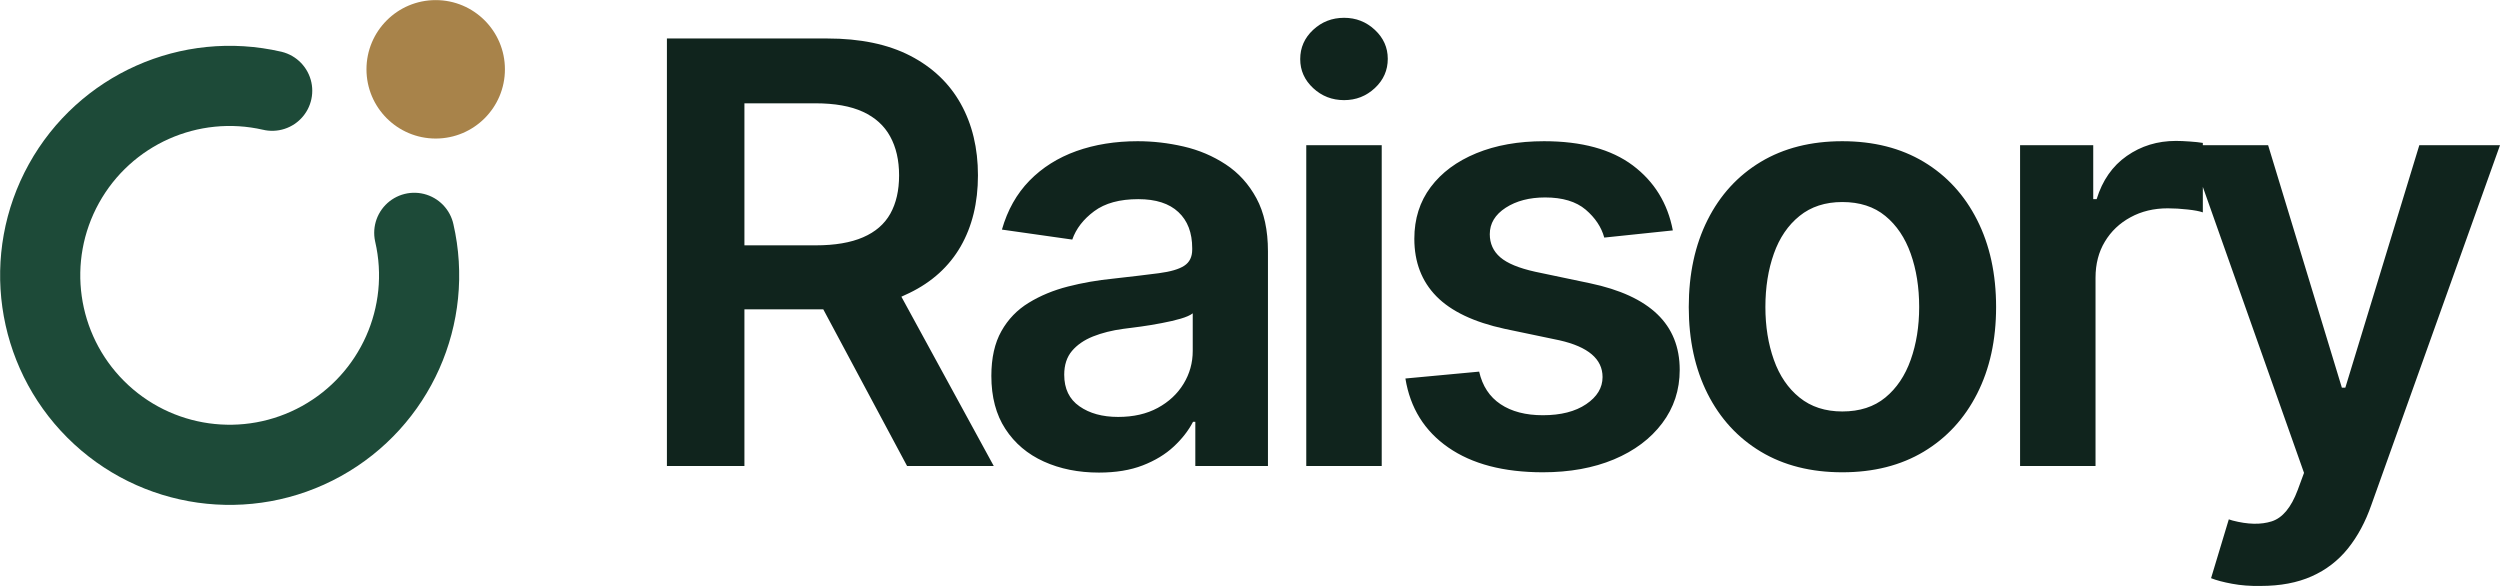
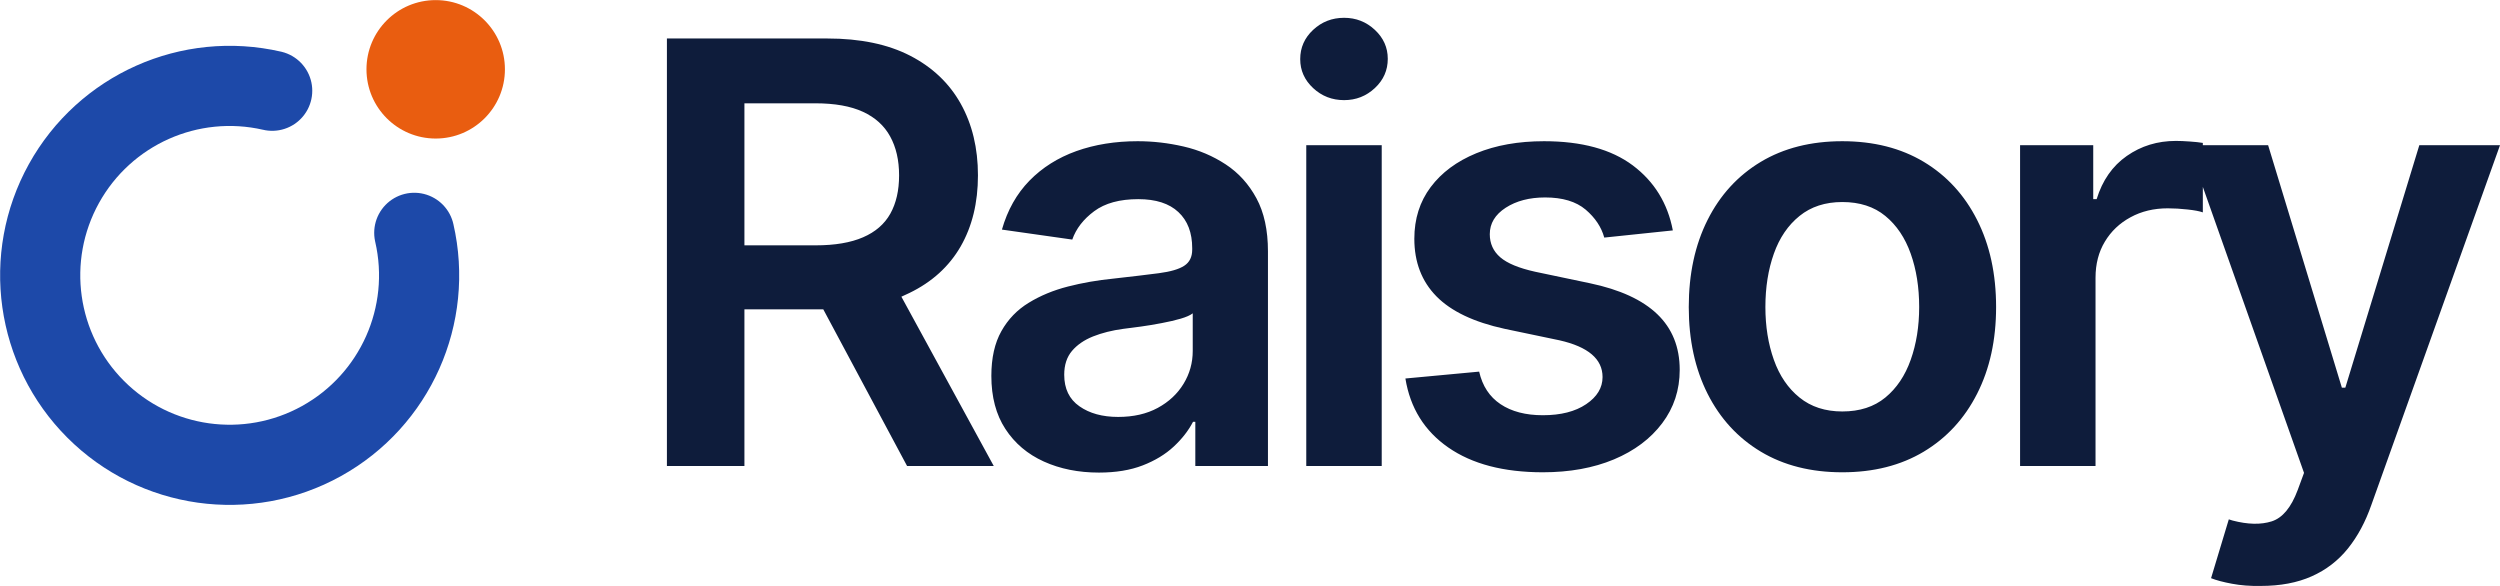
<svg xmlns="http://www.w3.org/2000/svg" viewBox="0 -79.3 425.43 99.71" role="img" aria-label="Raisory">
  <g transform="translate(-16.55 -95.85) scale(2.48)">
-     <path d="M35.1 22.65A13 13 0 1 1 25.35 12.9" fill="none" stroke="#1D4A38" stroke-width="5.5" stroke-linecap="round" />
-     <circle cx="36.57" cy="11.43" r="4.75" fill="#A8834A" />
+     <path d="M35.1 22.65A13 13 0 1 1 25.35 12.9" fill="none" stroke="#1D49A9" stroke-width="5.5" stroke-linecap="round" />
+     <circle cx="36.57" cy="11.43" r="4.75" fill="#E95D10" />
  </g>
-   <path transform="translate(108.22 0)" d="M18.46 0L5.27 0L5.27-72.75L32.57-72.75Q40.97-72.75 46.66-69.820Q52.34-66.89 55.27-61.65Q58.20-56.40 58.20-49.46L58.20-49.46Q58.20-42.48 55.25-37.35Q52.29-32.23 46.53-29.44L46.53-29.44Q45.85-29.10 45.17-28.81L45.17-28.81L60.89 0L46.14 0L31.88-26.66L18.46-26.66L18.46 0ZM18.46-61.72L18.46-37.55L30.57-37.55Q35.50-37.55 38.65-38.92Q41.80-40.28 43.29-42.94Q44.78-45.61 44.78-49.46Q44.78-53.32 43.26-56.08Q41.75-58.84 38.62-60.28Q35.50-61.72 30.52-61.72L30.52-61.72L18.46-61.72ZM78.79 1.12L78.79 1.12Q73.56 1.12 69.41-0.76Q65.26-2.64 62.87-6.30Q60.48-9.96 60.48-15.33L60.48-15.33Q60.48-19.92 62.19-22.95Q63.89-25.98 66.85-27.78Q69.80-29.59 73.51-30.54Q77.22-31.49 81.18-31.88L81.18-31.88Q86.01-32.42 88.99-32.81Q91.97-33.20 93.31-34.08Q94.66-34.96 94.66-36.82L94.66-36.82L94.66-37.06Q94.66-41.02 92.31-43.21Q89.97-45.41 85.48-45.41L85.48-45.41Q80.74-45.41 77.98-43.36Q75.22-41.31 74.25-38.53L74.25-38.53L62.28-40.23Q63.70-45.21 66.97-48.56Q70.24-51.90 74.95-53.59Q79.67-55.27 85.38-55.27L85.38-55.27Q89.29-55.27 93.19-54.37Q97.10-53.47 100.37-51.32Q103.64-49.17 105.59-45.56Q107.55-41.94 107.55-36.52L107.55-36.52L107.55 0L95.19 0L95.19-7.52L94.80-7.52Q93.63-5.27 91.51-3.30Q89.38-1.32 86.23-0.10Q83.08 1.12 78.79 1.12ZM82.06-8.35L82.06-8.35Q85.96-8.35 88.80-9.89Q91.63-11.43 93.19-13.99Q94.75-16.55 94.75-19.58L94.75-19.58L94.75-25.98Q94.12-25.49 92.70-25.07Q91.29-24.66 89.48-24.32Q87.67-23.97 85.94-23.73Q84.21-23.49 82.94-23.34L82.94-23.34Q80.06-22.95 77.79-22.05Q75.52-21.14 74.20-19.58Q72.88-18.02 72.88-15.53L72.88-15.53Q72.88-11.96 75.47-10.16Q78.05-8.35 82.06-8.35ZM126.91 0L114.07 0L114.07-54.59L126.91-54.59L126.91 0ZM120.51-62.26L120.51-62.26Q117.44-62.26 115.24-64.31Q113.04-66.36 113.04-69.24L113.04-69.24Q113.04-72.17 115.24-74.22Q117.44-76.27 120.51-76.27L120.51-76.27Q123.54-76.27 125.74-74.22Q127.94-72.17 127.94-69.29L127.94-69.29Q127.94-66.36 125.74-64.31Q123.54-62.26 120.51-62.26ZM176.45-40.09L176.45-40.09L164.78-38.87Q164.05-41.55 161.61-43.63Q159.16-45.70 154.72-45.70L154.72-45.70Q150.72-45.70 148.01-43.95Q145.30-42.19 145.30-39.45L145.30-39.45Q145.30-37.06 147.08-35.52Q148.86-33.98 153.01-33.06L153.01-33.06L162.34-31.10Q170.00-29.49 173.81-25.83Q177.62-22.17 177.62-16.36L177.62-16.36Q177.62-11.23 174.64-7.28Q171.66-3.32 166.42-1.12Q161.17 1.07 154.33 1.07L154.33 1.07Q144.32 1.07 138.24-3.15Q132.16-7.37 130.94-14.89L130.94-14.89L143.49-16.06Q144.32-12.40 147.13-10.52Q149.94-8.64 154.33-8.64L154.33-8.64Q158.92-8.64 161.70-10.52Q164.49-12.40 164.49-15.14L164.49-15.14Q164.49-19.73 157.16-21.39L157.16-21.39L147.84-23.34Q139.97-25.05 136.21-28.88Q132.46-32.71 132.46-38.67L132.46-38.67Q132.46-43.75 135.24-47.46Q138.02-51.17 143.00-53.22Q147.98-55.27 154.53-55.27L154.53-55.27Q164.14-55.27 169.64-51.15Q175.13-47.02 176.45-40.09ZM205.29 1.07L205.29 1.07Q197.28 1.07 191.42-2.44Q185.56-5.96 182.36-12.30Q179.16-18.65 179.16-27.05L179.16-27.05Q179.16-35.50 182.36-41.87Q185.56-48.24 191.42-51.76Q197.28-55.27 205.29-55.27L205.29-55.27Q213.29-55.27 219.15-51.76Q225.01-48.24 228.23-41.87Q231.46-35.50 231.46-27.05L231.46-27.05Q231.46-18.65 228.23-12.30Q225.01-5.96 219.15-2.44Q213.29 1.07 205.29 1.07ZM205.29-9.28L205.29-9.28Q209.73-9.28 212.61-11.65Q215.49-14.01 216.93-18.07Q218.37-22.12 218.37-27.05L218.37-27.05Q218.37-32.08 216.93-36.13Q215.49-40.19 212.61-42.55Q209.73-44.92 205.29-44.92L205.29-44.92Q200.94-44.92 198.01-42.55Q195.08-40.19 193.64-36.13Q192.20-32.08 192.20-27.05L192.20-27.05Q192.20-22.12 193.64-18.07Q195.08-14.01 198.01-11.65Q200.94-9.28 205.29-9.28ZM248.38 0L235.54 0L235.54-54.59L247.99-54.59L247.99-45.41L248.57-45.41Q250.04-50.20 253.70-52.76Q257.36-55.32 262.05-55.32L262.05-55.32Q263.08-55.32 264.42-55.22Q265.76-55.13 266.64-54.98L266.64-54.98L266.64-43.16Q265.81-43.46 264.05-43.65Q262.29-43.85 260.68-43.85L260.68-43.85Q257.12-43.85 254.34-42.33Q251.55-40.82 249.97-38.18Q248.38-35.55 248.38-32.03L248.38-32.03L248.38 0ZM276.48 20.41L276.48 20.41Q273.85 20.46 271.62 20.04Q269.40 19.63 268.04 19.09L268.04 19.09L271.06 9.08L271.70 9.28Q275.60 10.30 278.36 9.42Q281.12 8.54 282.78 4.10L282.78 4.10L283.86 1.17L264.13-54.59L277.75-54.59L290.30-13.33L290.89-13.33L303.48-54.59L317.21-54.59L295.33 6.590Q293.82 10.94 291.33 14.04Q288.84 17.14 285.17 18.77Q281.51 20.41 276.48 20.41Z" fill="#10241D" />
+   <path transform="translate(108.22 0)" d="M18.46 0L5.27 0L5.27-72.75L32.57-72.75Q40.97-72.75 46.66-69.820Q52.34-66.89 55.27-61.65Q58.20-56.40 58.20-49.46L58.20-49.46Q58.20-42.48 55.25-37.35Q52.29-32.23 46.53-29.44L46.53-29.44Q45.85-29.10 45.17-28.81L45.17-28.81L60.89 0L46.14 0L31.88-26.66L18.46-26.66L18.46 0ZM18.46-61.72L18.46-37.55L30.57-37.55Q35.50-37.55 38.65-38.92Q41.80-40.28 43.29-42.94Q44.78-45.61 44.78-49.46Q44.78-53.32 43.26-56.08Q41.75-58.84 38.62-60.28Q35.50-61.72 30.52-61.72L30.52-61.72L18.46-61.72ZM78.79 1.12L78.79 1.12Q73.56 1.12 69.41-0.76Q65.26-2.64 62.87-6.30Q60.48-9.96 60.48-15.33L60.48-15.33Q60.48-19.92 62.19-22.95Q63.89-25.98 66.85-27.78Q69.80-29.59 73.51-30.54Q77.22-31.49 81.18-31.88L81.18-31.88Q86.01-32.42 88.99-32.81Q91.97-33.20 93.31-34.08Q94.66-34.96 94.66-36.82L94.66-36.82L94.66-37.06Q94.66-41.02 92.31-43.21Q89.97-45.41 85.48-45.41L85.48-45.41Q80.74-45.41 77.98-43.36Q75.22-41.31 74.25-38.53L74.25-38.53L62.28-40.23Q63.70-45.21 66.97-48.56Q70.24-51.90 74.95-53.59Q79.67-55.27 85.38-55.27L85.38-55.27Q89.29-55.27 93.19-54.37Q97.10-53.47 100.37-51.32Q103.64-49.17 105.59-45.56Q107.55-41.94 107.55-36.52L107.55-36.52L107.55 0L95.19 0L95.19-7.52L94.80-7.52Q93.63-5.27 91.51-3.30Q89.38-1.32 86.23-0.10Q83.08 1.12 78.79 1.12ZM82.06-8.35L82.06-8.35Q85.96-8.35 88.80-9.89Q91.63-11.43 93.19-13.99Q94.75-16.55 94.75-19.58L94.75-19.58L94.75-25.98Q94.12-25.49 92.70-25.07Q91.29-24.66 89.48-24.32Q87.67-23.97 85.94-23.73Q84.21-23.49 82.94-23.34L82.94-23.34Q80.06-22.95 77.79-22.05Q75.52-21.14 74.20-19.58Q72.88-18.02 72.88-15.53L72.88-15.53Q72.88-11.96 75.47-10.16Q78.05-8.35 82.06-8.35ZM126.91 0L114.07 0L114.07-54.59L126.91-54.59L126.91 0ZM120.51-62.26L120.51-62.26Q117.44-62.26 115.24-64.31Q113.04-66.36 113.04-69.24L113.04-69.24Q113.04-72.17 115.24-74.22Q117.44-76.27 120.51-76.27L120.51-76.27Q123.54-76.27 125.74-74.22Q127.94-72.17 127.94-69.29L127.94-69.29Q127.94-66.36 125.74-64.31Q123.54-62.26 120.51-62.26ZM176.45-40.09L176.45-40.09L164.78-38.87Q164.05-41.55 161.61-43.63Q159.16-45.70 154.72-45.70L154.72-45.70Q150.72-45.70 148.01-43.95Q145.30-42.19 145.30-39.45L145.30-39.45Q145.30-37.06 147.08-35.52Q148.86-33.98 153.01-33.06L153.01-33.06L162.34-31.10Q170.00-29.49 173.81-25.83Q177.62-22.17 177.62-16.36L177.62-16.36Q177.62-11.23 174.64-7.28Q171.66-3.32 166.42-1.12Q161.17 1.07 154.33 1.07L154.33 1.07Q144.32 1.07 138.24-3.15Q132.16-7.37 130.94-14.89L130.94-14.89L143.49-16.06Q144.32-12.40 147.13-10.52Q149.94-8.64 154.33-8.64L154.33-8.64Q158.92-8.64 161.70-10.52Q164.49-12.40 164.49-15.14L164.49-15.14Q164.49-19.73 157.16-21.39L157.16-21.39L147.84-23.34Q139.97-25.05 136.21-28.88Q132.46-32.71 132.46-38.67L132.46-38.67Q132.46-43.75 135.24-47.46Q138.02-51.17 143.00-53.22Q147.98-55.27 154.53-55.27L154.53-55.27Q164.14-55.27 169.64-51.15Q175.13-47.02 176.45-40.09ZM205.29 1.07L205.29 1.07Q197.28 1.07 191.42-2.44Q185.56-5.96 182.36-12.30Q179.16-18.65 179.16-27.05L179.16-27.05Q179.16-35.50 182.36-41.87Q185.56-48.24 191.42-51.76Q197.28-55.27 205.29-55.27L205.29-55.27Q213.29-55.27 219.15-51.76Q225.01-48.24 228.23-41.87Q231.46-35.50 231.46-27.05L231.46-27.05Q231.46-18.65 228.23-12.30Q225.01-5.96 219.15-2.44Q213.29 1.07 205.29 1.07ZM205.29-9.28L205.29-9.28Q209.73-9.28 212.61-11.65Q215.49-14.01 216.93-18.07Q218.37-22.12 218.37-27.05L218.37-27.05Q218.37-32.08 216.93-36.13Q215.49-40.19 212.61-42.55Q209.73-44.92 205.29-44.92L205.29-44.92Q200.94-44.92 198.01-42.55Q195.08-40.19 193.64-36.13Q192.20-32.08 192.20-27.05L192.20-27.05Q192.20-22.12 193.64-18.07Q195.08-14.01 198.01-11.65Q200.94-9.28 205.29-9.28ZM248.38 0L235.54 0L235.54-54.59L247.99-54.59L247.99-45.41L248.57-45.41Q250.04-50.20 253.70-52.76Q257.36-55.32 262.05-55.32L262.05-55.32Q263.08-55.32 264.42-55.22Q265.76-55.13 266.64-54.98L266.64-54.98L266.64-43.16Q265.81-43.46 264.05-43.65Q262.29-43.85 260.68-43.85L260.68-43.85Q257.12-43.85 254.34-42.33Q251.55-40.82 249.97-38.18Q248.38-35.55 248.38-32.03L248.38-32.03L248.38 0ZM276.48 20.41L276.48 20.41Q273.85 20.46 271.62 20.04Q269.40 19.63 268.04 19.09L268.04 19.09L271.06 9.08L271.70 9.28Q275.60 10.30 278.36 9.42Q281.12 8.54 282.78 4.10L282.78 4.10L283.86 1.17L264.13-54.59L277.75-54.59L290.30-13.33L290.89-13.33L303.48-54.59L317.21-54.59L295.33 6.590Q293.82 10.94 291.33 14.04Q288.84 17.14 285.17 18.77Q281.51 20.41 276.48 20.41Z" fill="#0E1C3B" />
</svg>
